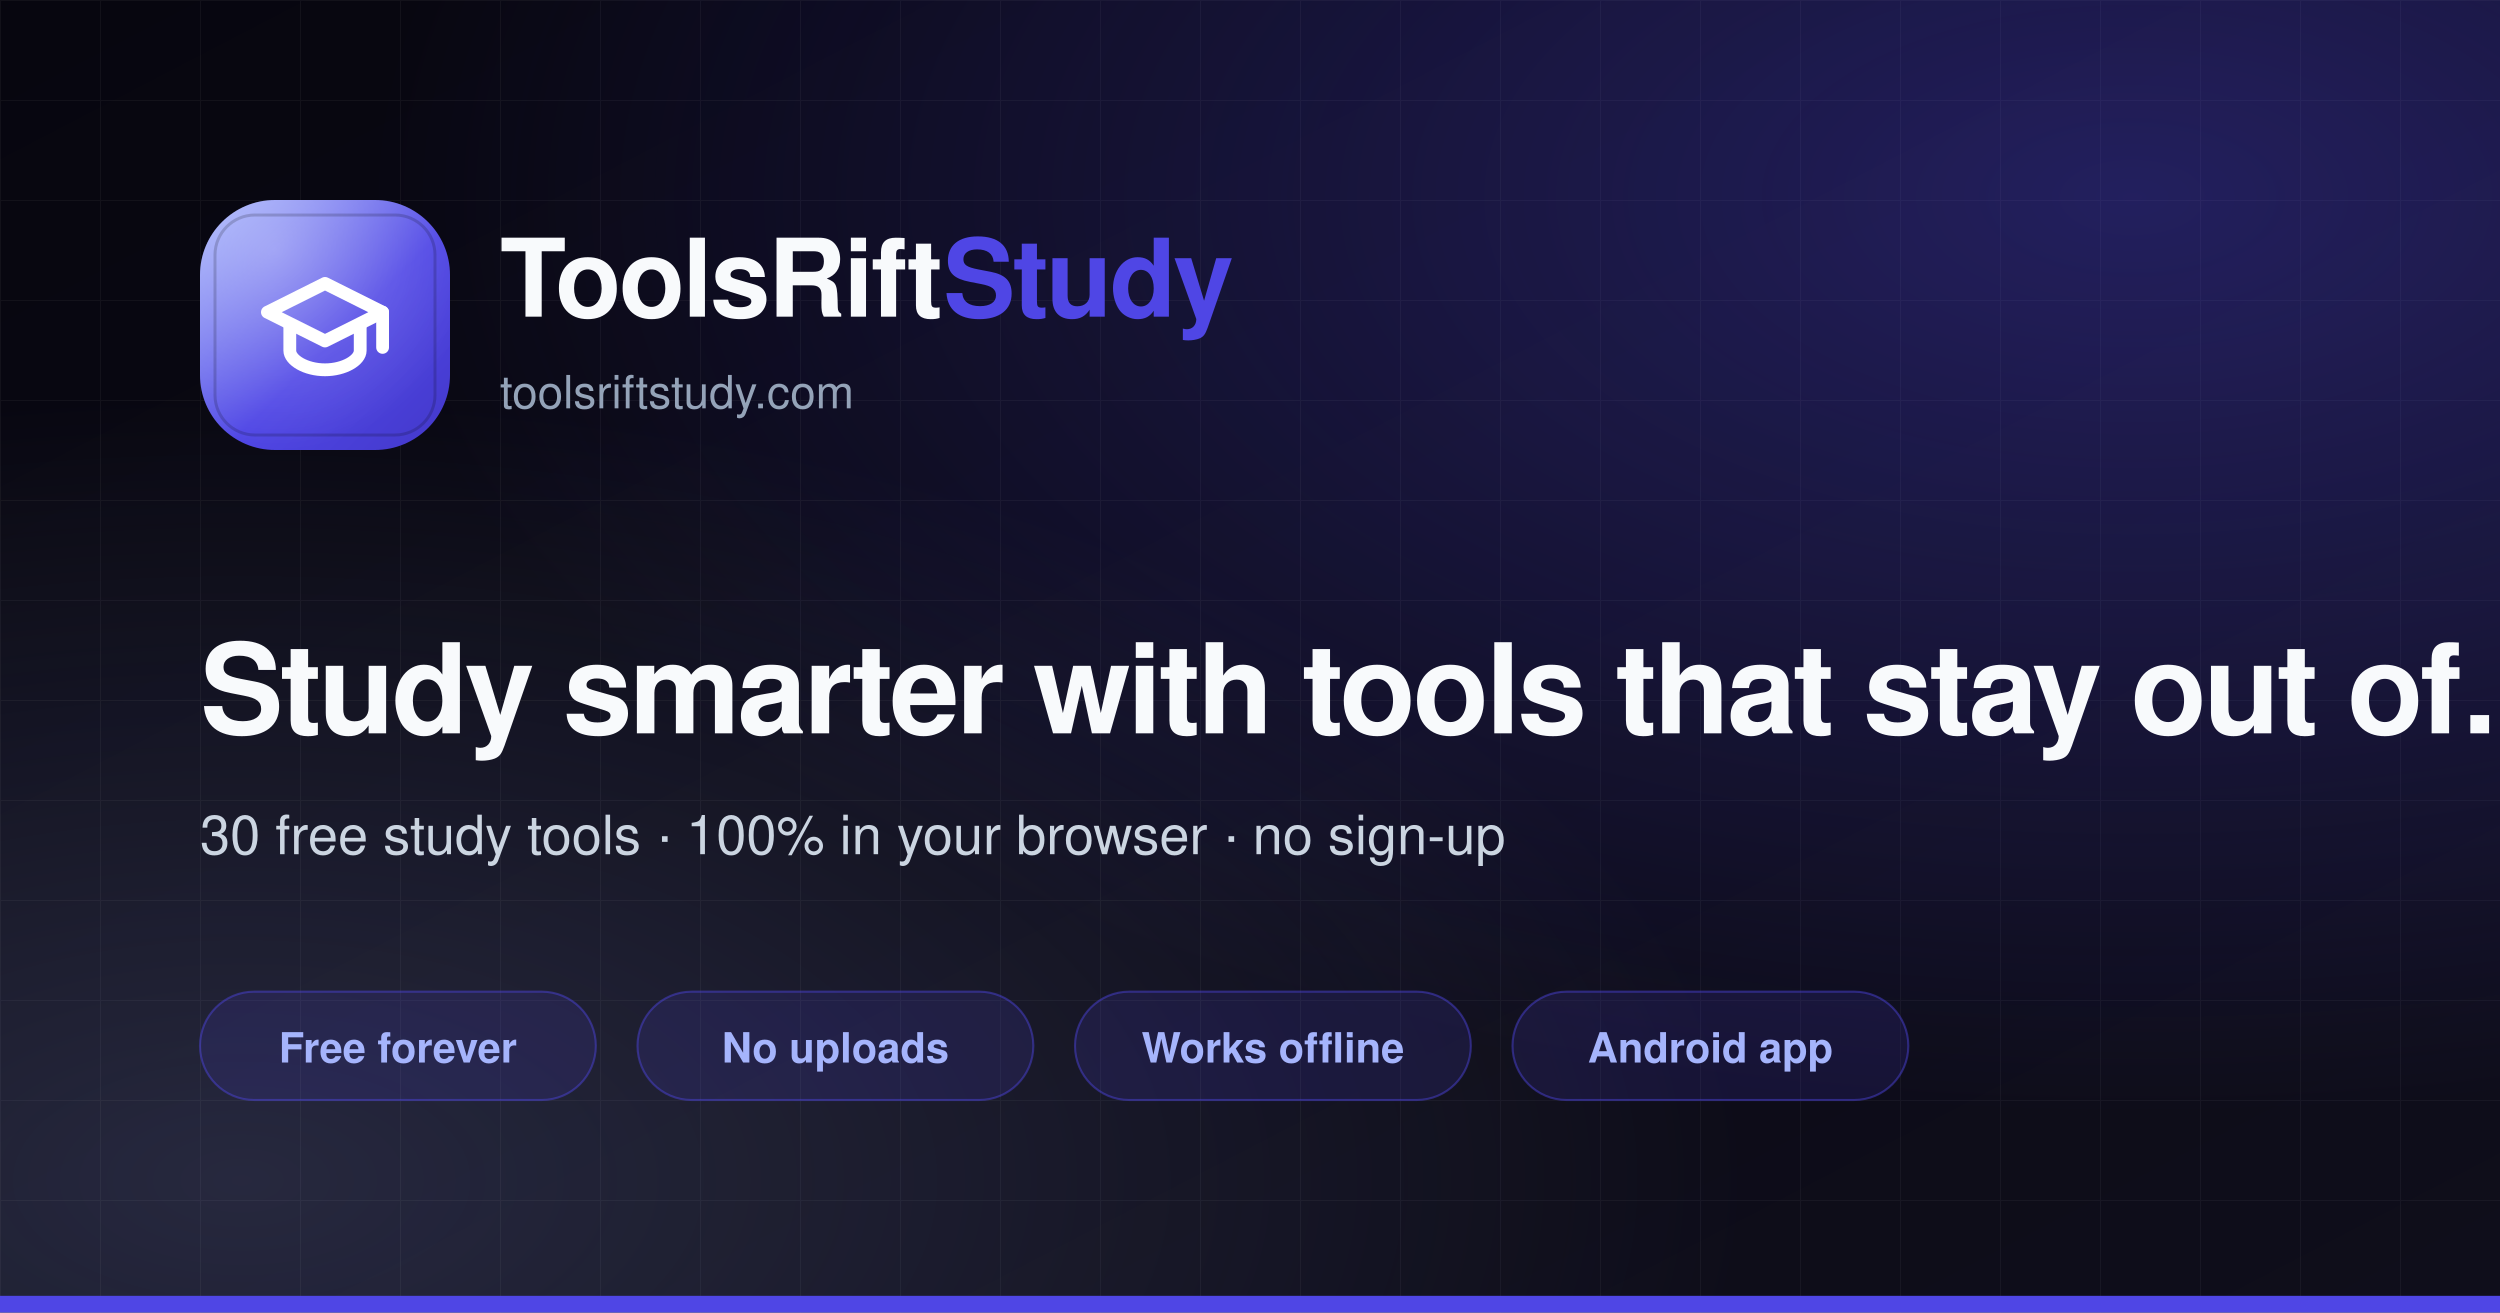
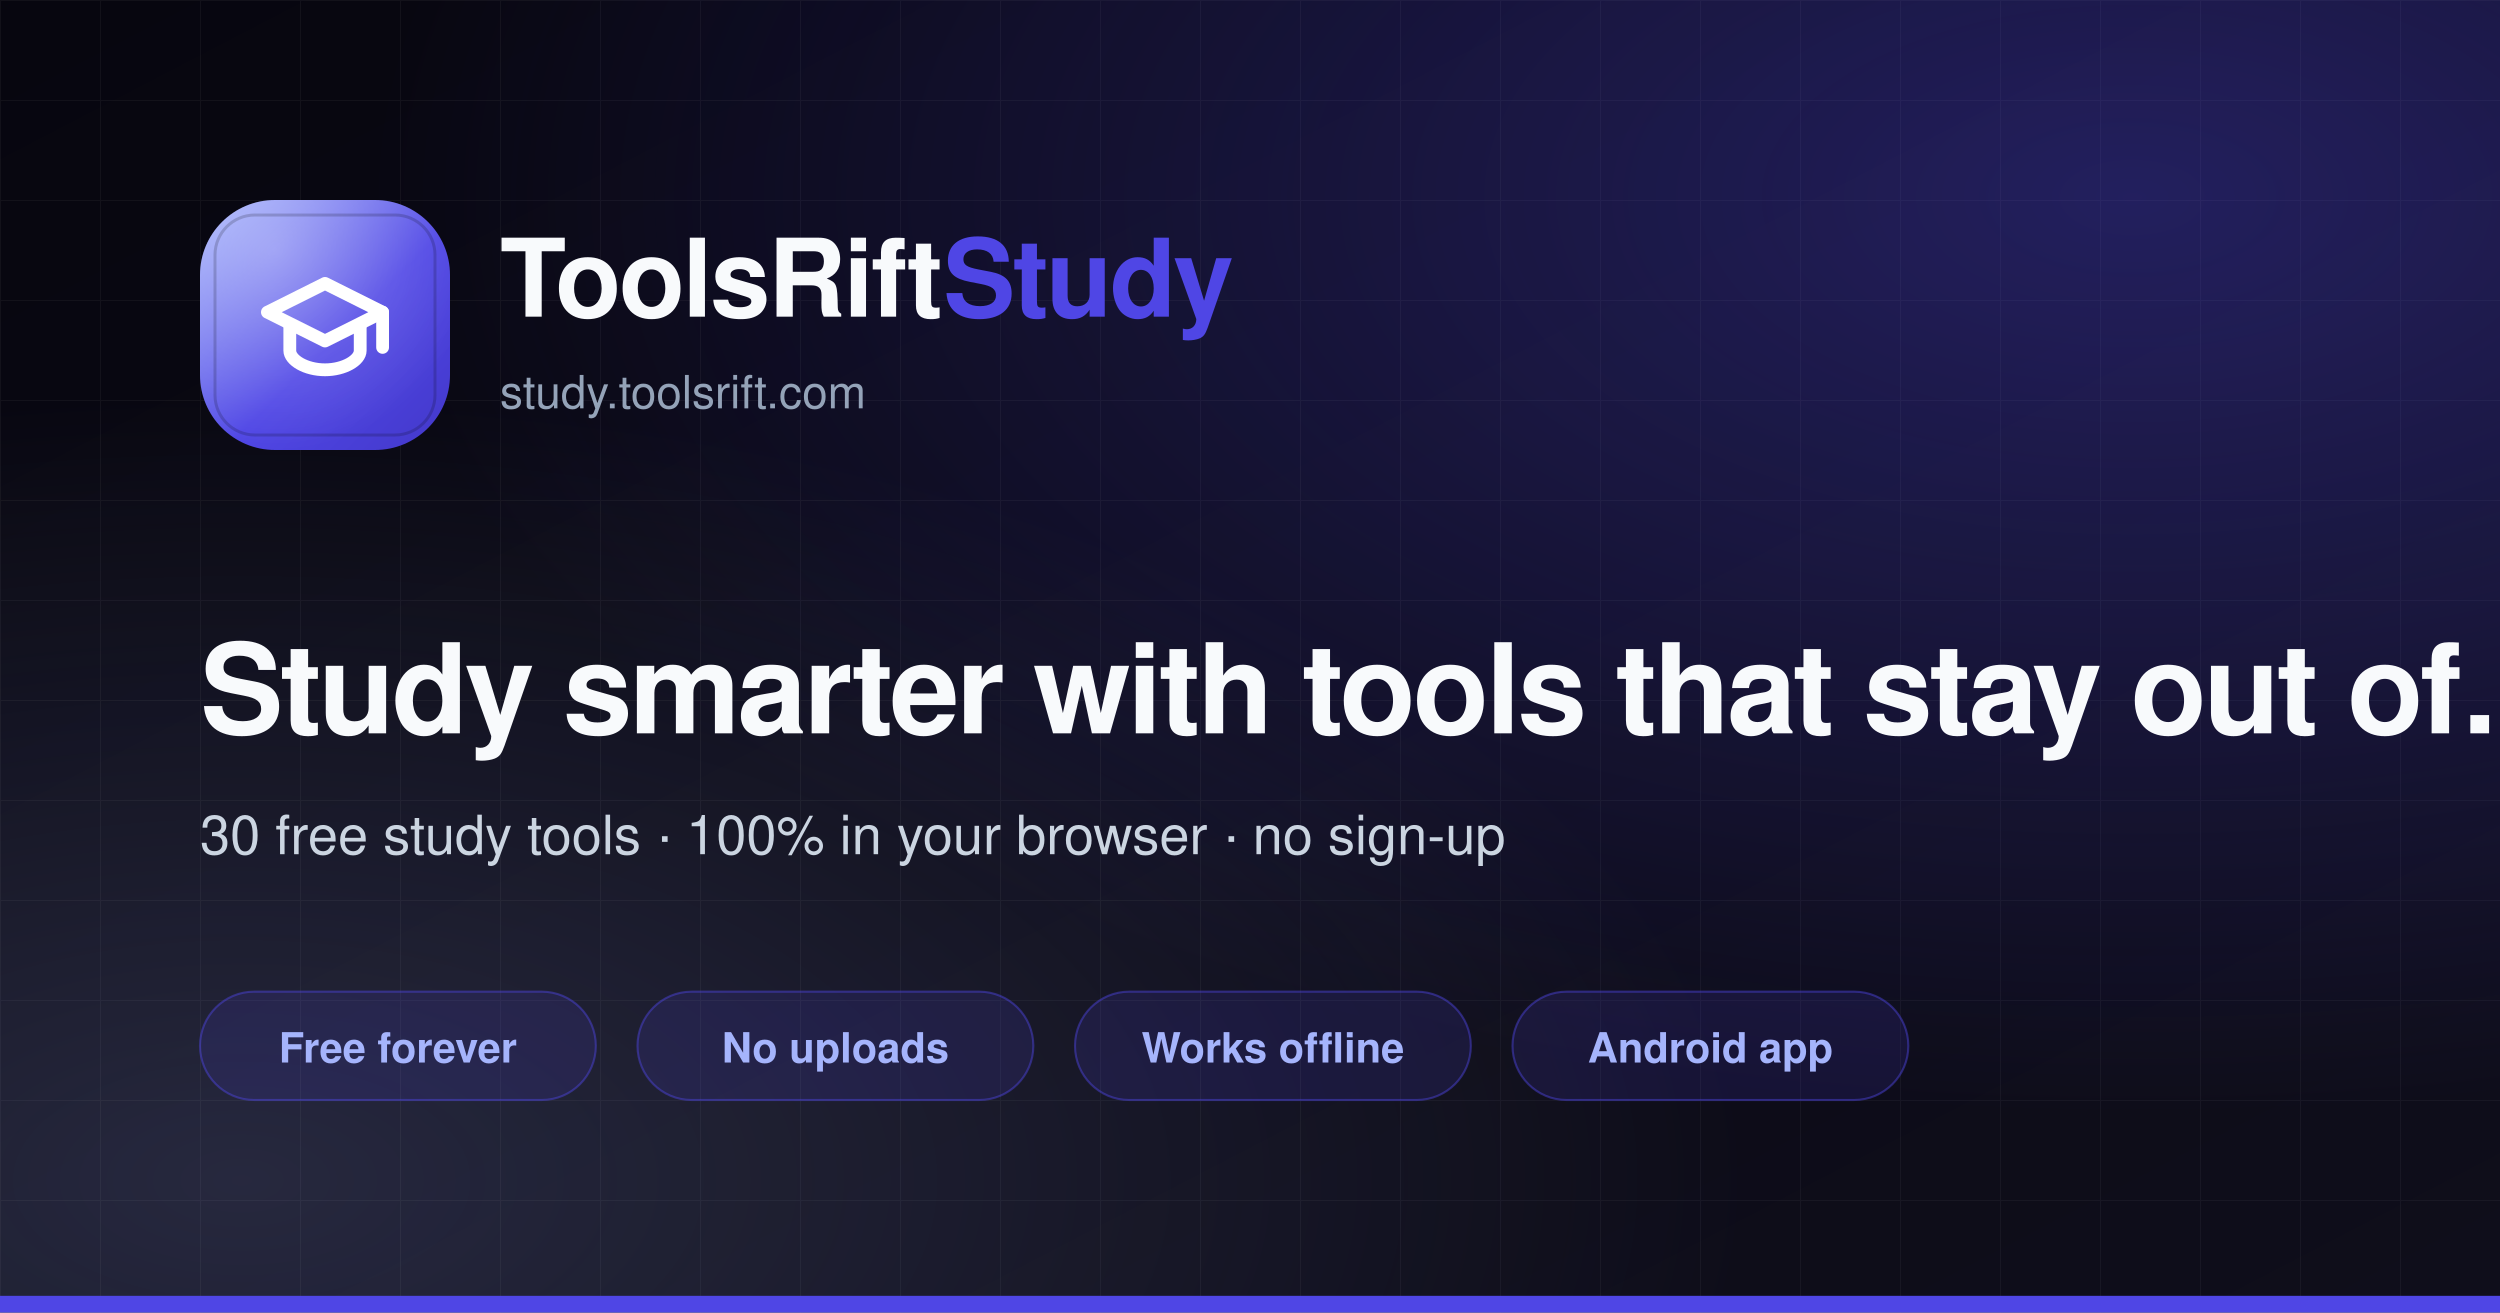
<svg xmlns="http://www.w3.org/2000/svg" viewBox="0 0 1200 630" width="1200" height="630">
  <defs>
    <linearGradient id="bg" x1="0" y1="0" x2="1" y2="1">
      <stop offset="0" stop-color="#07060F" />
      <stop offset="1" stop-color="#0F0E1B" />
    </linearGradient>
    <radialGradient id="glow" cx="0.85" cy="0.15" r="0.7">
      <stop offset="0" stop-color="#4F46E5" stop-opacity="0.35" />
      <stop offset="1" stop-color="#4F46E5" stop-opacity="0" />
    </radialGradient>
    <radialGradient id="glow2" cx="0.1" cy="0.9" r="0.6">
      <stop offset="0" stop-color="#A5B4FC" stop-opacity="0.18" />
      <stop offset="1" stop-color="#A5B4FC" stop-opacity="0" />
    </radialGradient>
    <pattern id="grid" width="48" height="48" patternUnits="userSpaceOnUse">
      <path d="M48 0H0v48" fill="none" stroke="#fff" stroke-opacity="0.045" />
    </pattern>
  </defs>
  <rect width="1200" height="630" fill="url(#bg)" />
  <rect width="1200" height="630" fill="url(#grid)" />
  <rect width="1200" height="630" fill="url(#glow)" />
  <rect width="1200" height="630" fill="url(#glow2)" />
  <g transform="translate(96 96)">
    <defs>
      <linearGradient id="og-g" x1="0" y1="0" x2="1" y2="1">
        <stop offset="0" stop-color="#A5B4FC" />
        <stop offset="0.55" stop-color="#4F46E5" />
        <stop offset="1" stop-color="#4338CA" />
      </linearGradient>
      <radialGradient id="og-hl" cx="0.3" cy="0.2" r="0.8">
        <stop offset="0" stop-color="#fff" stop-opacity="0.28" />
        <stop offset="1" stop-color="#fff" stop-opacity="0" />
      </radialGradient>
      <clipPath id="og-c">
        <rect width="120" height="120" rx="36.0" />
      </clipPath>
    </defs>
    <g clip-path="url(#og-c)">
      <rect width="120" height="120" fill="url(#og-g)" />
      <rect width="120" height="120" fill="url(#og-hl)" />
      <rect x="7.2" y="7.2" width="105.6" height="105.6" rx="19.2" fill="none" stroke="#07060F" stroke-opacity="0.18" stroke-width="1.44" />
    </g>
    <g transform="translate(21.60 21.60) scale(0.768)" color="#ffffff">
      <path d="M50 24L14 42l36 18 36-18z" fill="none" stroke="currentColor" stroke-width="8" stroke-linecap="round" stroke-linejoin="round" />
      <path d="M28 50v16c0 6 10 12 22 12s22-6 22-12V50M86 42v22" fill="none" stroke="currentColor" stroke-width="8" stroke-linecap="round" stroke-linejoin="round" />
    </g>
  </g>
  <text x="240" y="152" font-family="Sora, 'Segoe UI', system-ui, -apple-system, Helvetica, Arial, sans-serif" font-weight="800" font-size="52" letter-spacing="-1.2" fill="#F8FAFC">ToolsRift<tspan fill="#4F46E5"> Study</tspan>
  </text>
-   <text x="240" y="196" font-family="Sora, 'Segoe UI', system-ui, -apple-system, Helvetica, Arial, sans-serif" font-weight="500" font-size="22" fill="#94A3B8">toolsriftstudy.com</text>
+   <text x="240" y="196" font-family="Sora, 'Segoe UI', system-ui, -apple-system, Helvetica, Arial, sans-serif" font-weight="500" font-size="22" fill="#94A3B8">study.toolsrift.com</text>
  <text x="96" y="352" font-family="Sora, 'Segoe UI', system-ui, -apple-system, Helvetica, Arial, sans-serif" font-weight="800" font-size="60" letter-spacing="-1.5" fill="#F8FAFC">Study smarter with tools that stay out of…</text>
  <text x="96" y="410" font-family="Sora, 'Segoe UI', system-ui, -apple-system, Helvetica, Arial, sans-serif" font-weight="500" font-size="26" fill="#CBD5E1">30 free study tools · 100% in your browser · no sign-up</text>
  <g transform="translate(96 476)">
    <rect x="0" y="0" width="190" height="52" rx="26" fill="#4F46E5" fill-opacity="0.14" stroke="#4F46E5" stroke-opacity="0.45" />
    <text x="95" y="34" text-anchor="middle" font-family="Sora, 'Segoe UI', system-ui, -apple-system, Helvetica, Arial, sans-serif" font-weight="700" font-size="20" fill="#A5B4FC">Free forever</text>
    <rect x="210" y="0" width="190" height="52" rx="26" fill="#4F46E5" fill-opacity="0.14" stroke="#4F46E5" stroke-opacity="0.45" />
    <text x="305" y="34" text-anchor="middle" font-family="Sora, 'Segoe UI', system-ui, -apple-system, Helvetica, Arial, sans-serif" font-weight="700" font-size="20" fill="#A5B4FC">No uploads</text>
    <rect x="420" y="0" width="190" height="52" rx="26" fill="#4F46E5" fill-opacity="0.14" stroke="#4F46E5" stroke-opacity="0.45" />
    <text x="515" y="34" text-anchor="middle" font-family="Sora, 'Segoe UI', system-ui, -apple-system, Helvetica, Arial, sans-serif" font-weight="700" font-size="20" fill="#A5B4FC">Works offline</text>
    <rect x="630" y="0" width="190" height="52" rx="26" fill="#4F46E5" fill-opacity="0.14" stroke="#4F46E5" stroke-opacity="0.45" />
    <text x="725" y="34" text-anchor="middle" font-family="Sora, 'Segoe UI', system-ui, -apple-system, Helvetica, Arial, sans-serif" font-weight="700" font-size="20" fill="#A5B4FC">Android app</text>
  </g>
  <rect x="0" y="622" width="1200" height="8" fill="#4F46E5" />
</svg>
